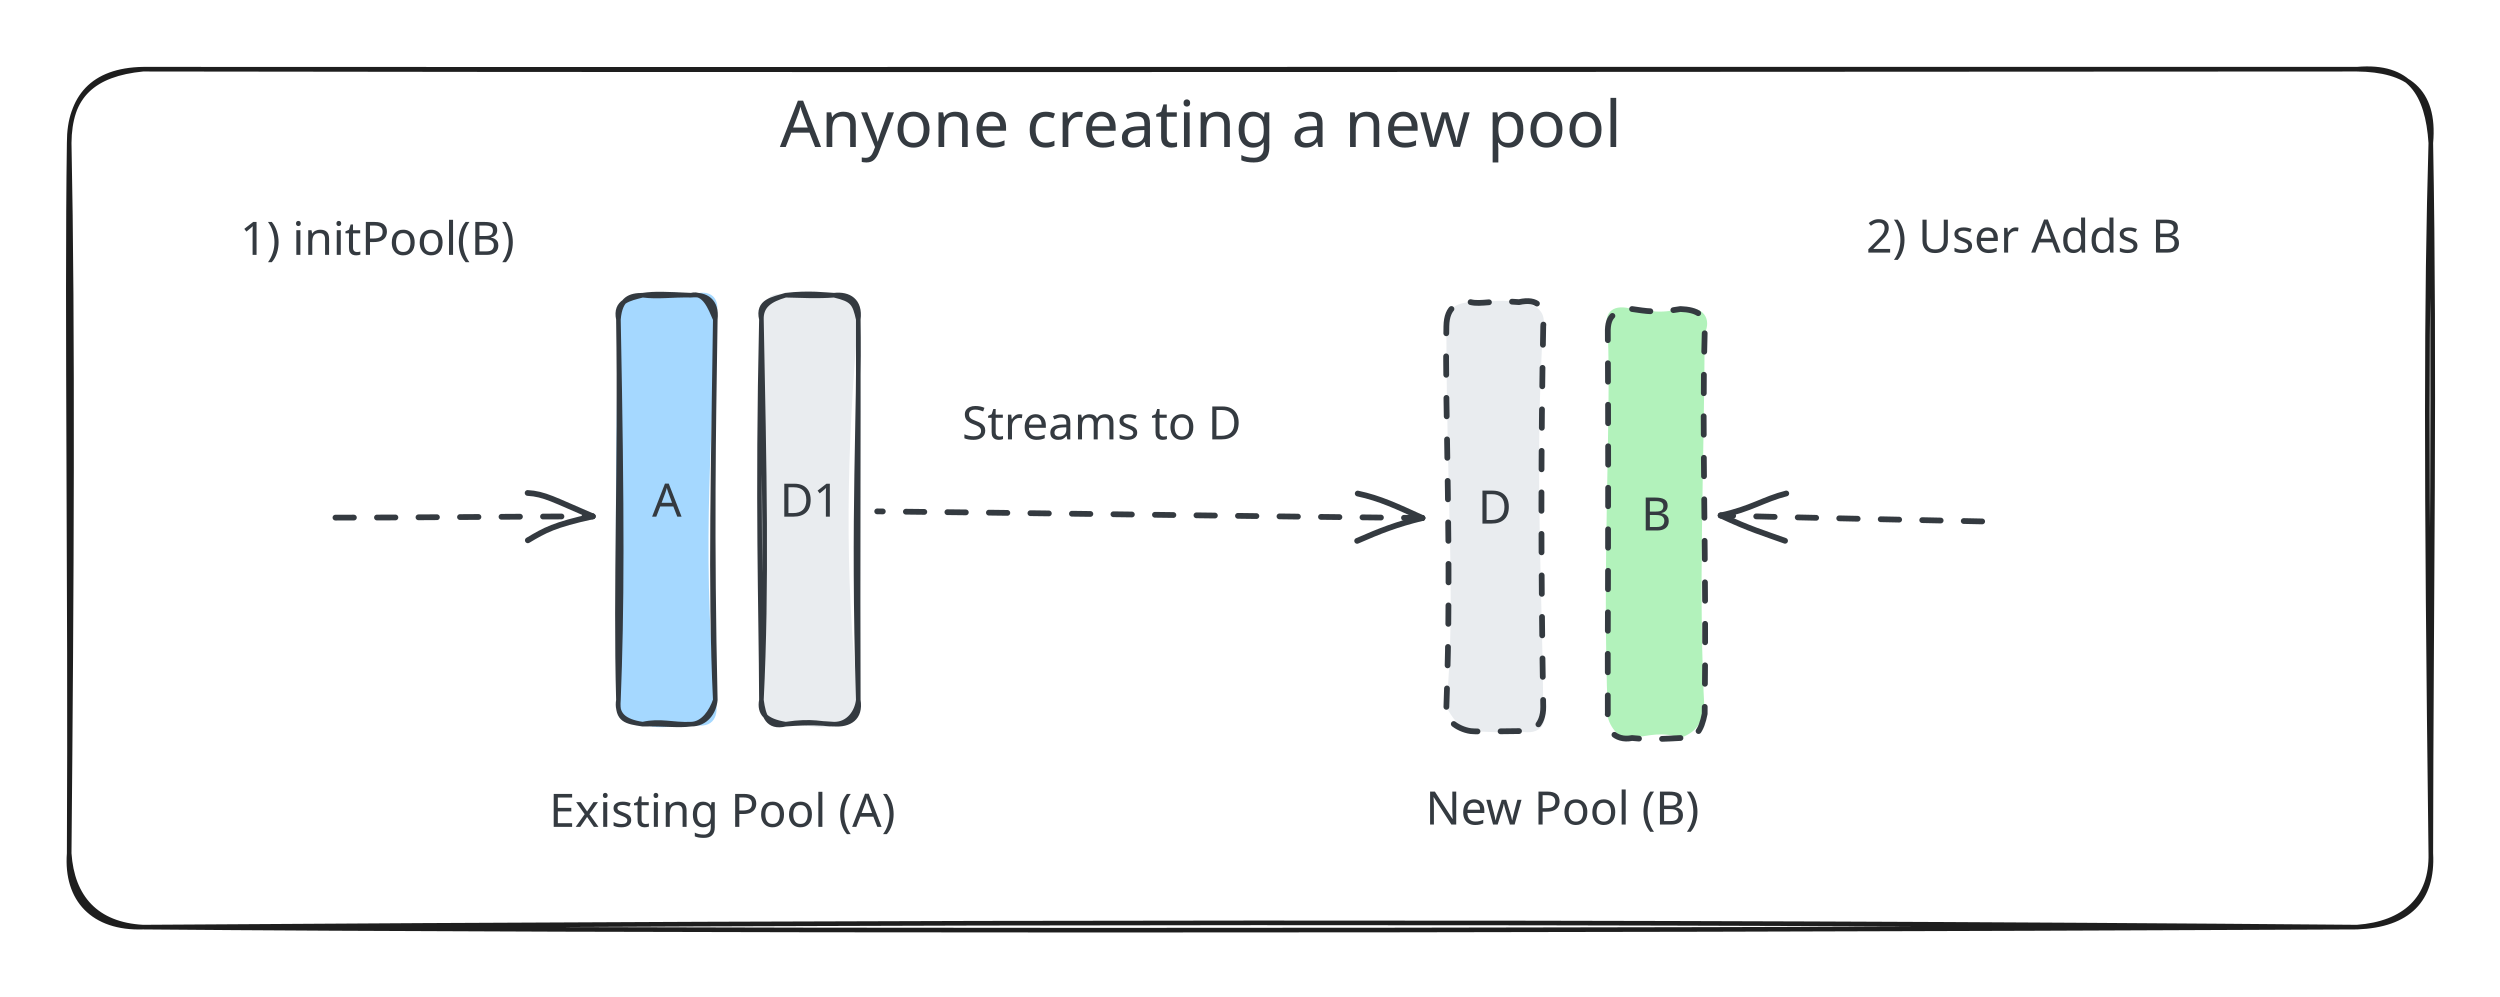
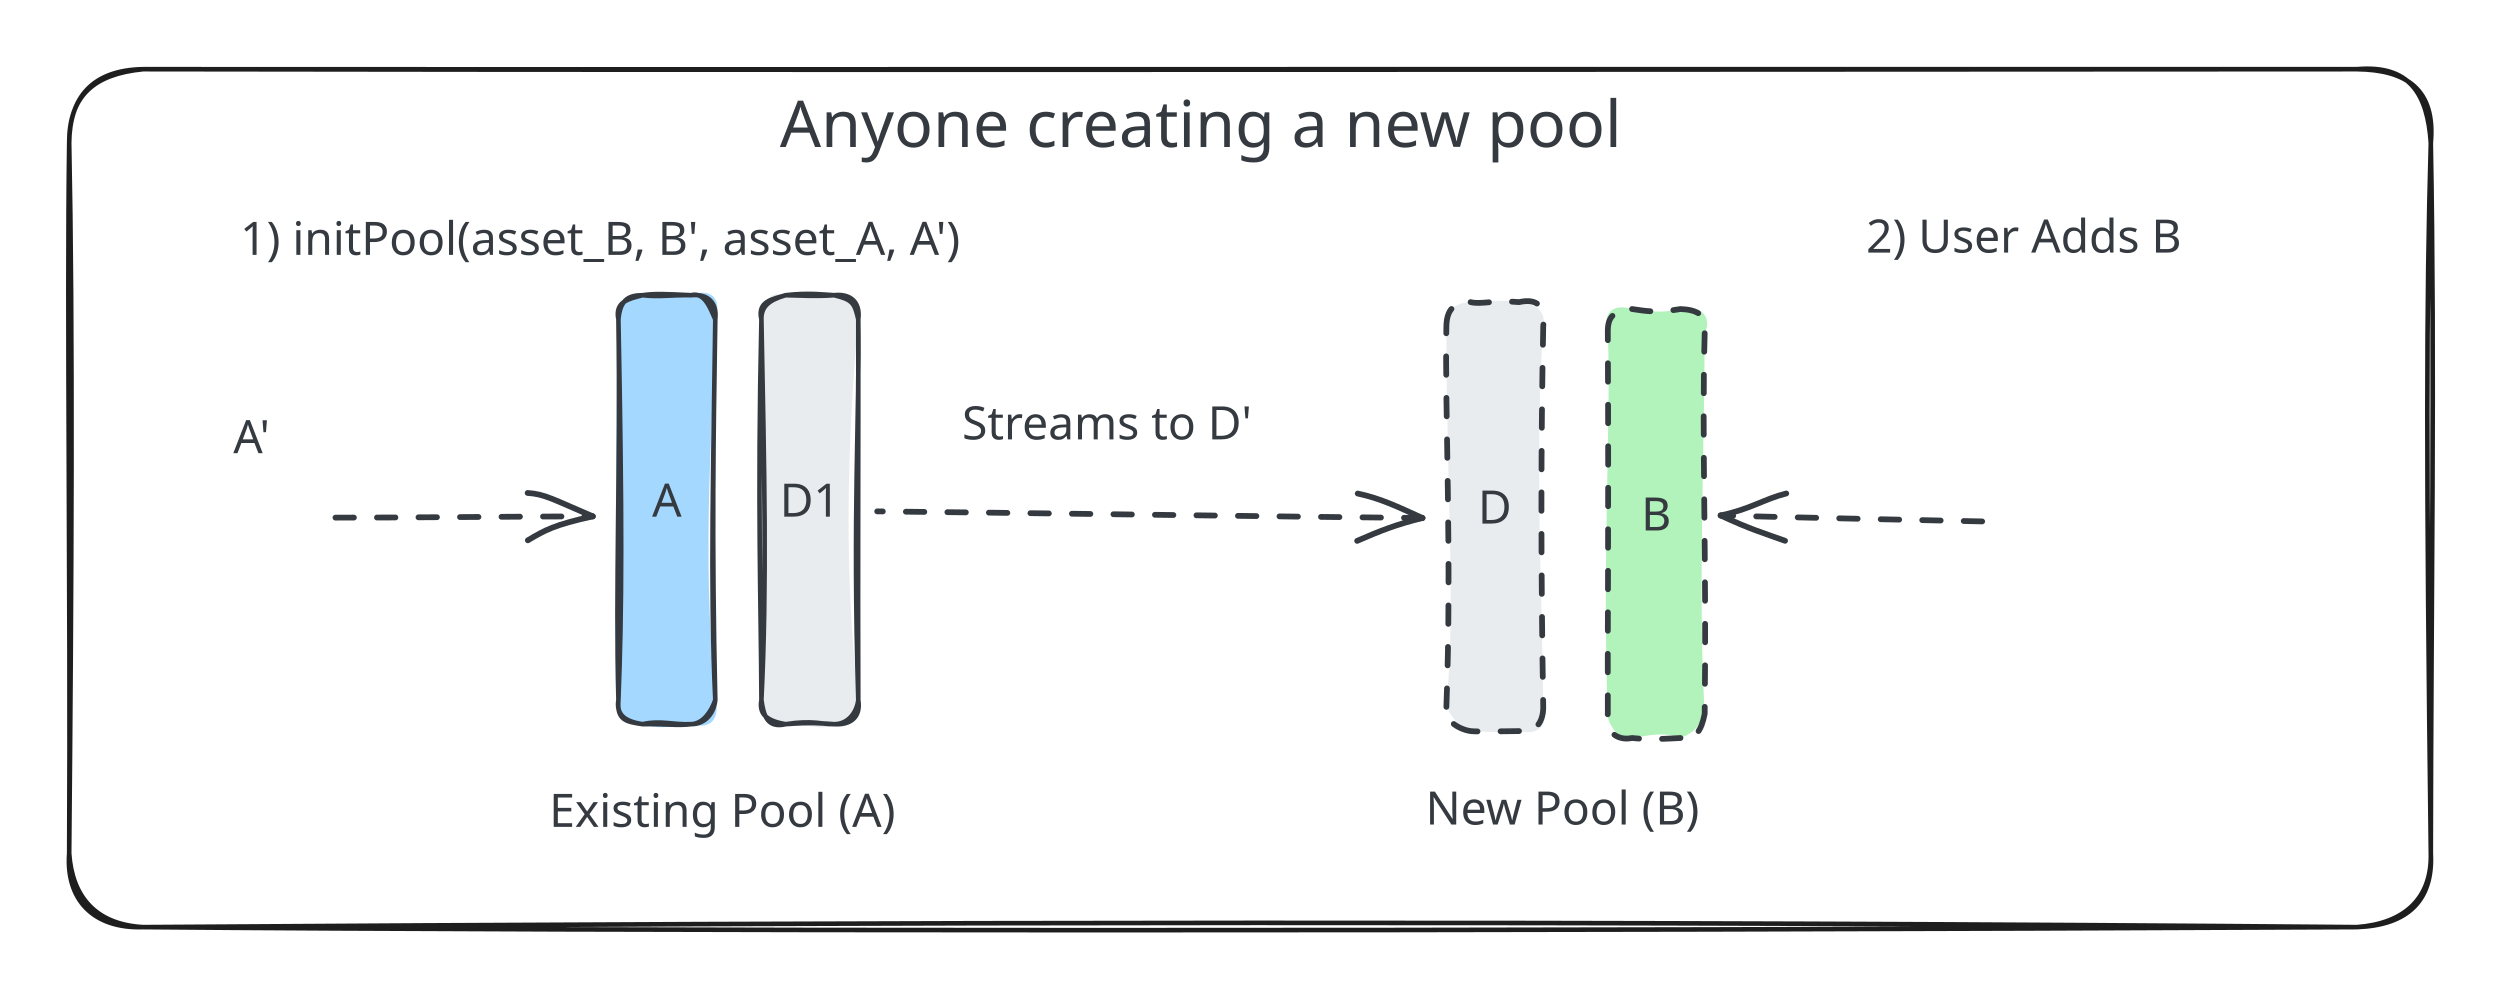
<svg xmlns="http://www.w3.org/2000/svg" version="1.1" viewBox="0 0 1084 432" width="2168" height="864">
  
-   eyJ2ZXJzaW9uIjoiMSIsImVuY29kaW5nIjoiYnN0cmluZyIsImNvbXByZXNzZWQiOnRydWUsImVuY29kZWQiOiJ4nN1ba1PiSFx1MDAxN/7ur6B4v+xUjWzfL/NNVEbG8a7j6NaWXHUwMDE1SIRISGJcdTAwMTJEZmv++9uJSjqBYEBQdp0pJd2d9OnOec5zzunDP1x1MDAxYpVKNVx1MDAxYflW9Uulaj22XHLHNlx1MDAwM2NY/Vx1MDAxY7c/WEFoe67qQsl16FxygnYyslx1MDAxYkV++OXPP1xy36917Kjleb1a2+s/3WY5Vt9yo1BccvxLXVcq/yS/tYlcdTAwMDKrXHUwMDFkXHUwMDE5bsexklx1MDAxYpKudC6IRL710HOTeaGAnGHJXHUwMDAxXHUwMDE4j7DDXHUwMDFkNV9kmar71nBCK+2Jm6qPo4aoNzvRZWOAgs394Oxud9hMp721XHUwMDFk5yxcdTAwMWE5iVihp1af9oVR4PWsS9uMui9boLVcdTAwMTfdXHUwMDE1eINO17XCePlw3Or5RtuORnGbJvzTXHUwMDFlfKmkLY/qisn0vvhcdTAwMGWCcW7ubc/xgnju/2GCXHJcdTAwMDLS2VtGu9dRXCK4ZjrGklbbuk3HXGafV0TSJXUtu9ONklx1MDAxZGbpXFxWsqtcdTAwMTBcdTAwMDKEMINcIpUynsFvmslcdTAwMWL+O93LwOhbzfhcdTAwMTZ34Dj6hrjm84a8aEKqXHUwMDBi+Lnld7qEePxuXod0PdJeb7hzXHUwMDE0XVxcw+29XrTl0zPM7jeNx/FSM0pnXHUwMDA0gTesjnt+f57+3JfhkfVcdTAwMThlXHUwMDFm9DTj6Kf0T8T1r1F4cmk2jdGuOLW+aY99/pRuy8A3jSf9hFx1MDAxY1x0XHUwMDBlpdJipcfjfsd2e/k9c7x2L1XpXHJN3lx0LGXk1GDEYVx1MDAxMYpcdTAwMTBcdTAwMDRcXEpGMCuNoumLXmtcdTAwMTRxXHUwMDAwa0RI9cM5hFCgXGamKMQ1ulx1MDAxMlQhWFx1MDAwM1xiqFx1MDAxZkK5MlaMT0FcdTAwMTmieZBxrl5cYuLa4IUxlumYXHUwMDAw0yy95IRINodeplJ5bnRm/0qUXHUwMDBiZFpcdTAwMWJG33ZGmZeYKKzawVx1MDAxZFjNtG05didW3GpbyWpcdTAwMDVcdTAwMTmdjmzFTONcdTAwMDF92zR17miriVxm27WCZlx1MDAxOZPvXHUwMDA1dsd2XHLnfIpcdTAwMWNqzdbe2Fx1MDAxNta099QyQivuTWzkTEA+2ZkpiERcdTAwMTDlW18gyaiiNVxiXHUwMDA0KY3Is1x1MDAwZf92XHUwMDE1/Dw6qaPG9o40u82edJeKSNNcYrvWUiFJQapdXHRcYpF8XHUwMDEzXHUwMDA0XHJqitspXHUwMDEwhDAlzJTZalx1MDAwMECJMFx1MDAxN0xcdTAwMDKmYJl6XHUwMDE5L0RcdTAwMDeQYFx1MDAwNNK0Y4k8h17nuZnQ5EJcdTAwMTN4XHUwMDBlaIaRXHUwMDExRHXbNW23k7/Fcs20R1x1MDAxM/nZgXtC0153/6wuvca3Y5da9SPfuN1t3GjEqGDeXHUwMDFlxPJvgpqyeUJSoIyZIJhcdTAwMDKsjepcdTAwMTh+ssVcdTAwMTPb4Fx1MDAxOGG07fX7dqRWfOzZbpRcdTAwMTczWcJWjKquZUxsu1qE3peHn1x1MDAxZj8x60aknyqpgiZcdTAwMTfjz39/njpaU6zkckKl0lx1MDAwN2zof+c2XHUwMDE1XHUwMDEwsXzr2Fx1MDAwN4ZcYlMp2Fx1MDAxY+w920laT1shearuq7RcdTAwMTVI20fNVkgp1Fx1MDAwZlx1MDAxMJxJpqxC6q298LUyXHUwMDE0gOsu1H/PVmiC6Vx1MDAxOFdWXHUwMDEyclx1MDAxMe9cdTAwMGZjSFx1MDAwMplcImJcZnKtKWNL3MNcdTAwMDbo2vde6J/f7Ll90udk97o6sdpcIrv0XCJFLIRcdTAwMDCQXHUwMDAzqUBHKFH/6YRcdTAwMTSySIjp7sEy7FJcdTAwMWXPOdOUuXmpdmlT0+LkelKB57RMsyN0UmydmCRcdTAwMDAzoLk6r1mn2Vx1MDAwNLOWsVx1MDAwNdOM0TJcIvRcIuNUMkJHgFNcdTAwMTWjM7iE6GHpXHUwMDEx+ulVeP/1XHUwMDBl0ltx6lxy7lx1MDAxYv79sH+9/aZcYr2MXHUwMDAzvMhzX4v8ncNcdTAwMWJvcH6284guXHUwMDA30eU9cVx1MDAwZbGP1zDyXHUwMDE3tFxinVxcYowpmlx1MDAwM5zT17ze4CS4RkhcdTAwMWOBXHUwMDAzylx1MDAxMVx1MDAwMjRcdTAwMDPV1Vx1MDAwNf7qwVx1MDAxMMb5XHUwMDA2ISilXHUwMDEyiFKBPySUQcjwh0b+gEklxVwiLsNCkf/Wilx1MDAwMv9XmCRcdTAwMWb4a2IsI+4vgiOSJN86ZkvOXHUwMDE4hkjQ8oC8OPjaXHUwMDA1wzrcdvExu4RcdTAwMDcjXueDNffloXLVMiDEckWBP2U1SVx1MDAxNVx1MDAwNFx1MDAxNapUXHUwMDE4KmApXGJiXHUwMDAyXHRBQH5cdTAwMWNcdTAwMDJcdTAwMTWBqy1cdTAwMDJE18eVXCJcdTAwMTB9qlxchFZQ2TLNsFIvgKNj3UYzwFx1MDAxOHl+XHUwMDExXHUwMDEyM3LnYVc090oxyFx1MDAwYjlcdTAwMTFcIlx1MDAxOadrXHQon3v7Zov+1o/hqLd5072+2zk4N1uQrTlcdTAwMDZcdMvyINHuWCpcdTAwMDRcdTAwMTGsXHS1oZBIilx1MDAxOcRaJDpcdTAwMGKCSFx1MDAxOUGqSOhDIUhcdTAwMTF/P1x1MDAxMoSfKrZrR8ee5/xR//S+XHUwMDEwLJp7XHUwMDE5XHUwMDEwnFx1MDAxOTlcdTAwMTKQb3yBoVx1MDAwNFx1MDAwNMbnXHUwMDFm5bNa/Pvx3Vx1MDAxNiWSNI4u+U146jWCw+/r7ZpiXHRqgiprwyDAXHUwMDE00mw6XFy55oWQhFb8byYko8BwQ99cYpSqT4ElQKl9XHUwMDFiXHUwMDAzUfc6X1x1MDAxMltcdTAwMTJcdTAwMDJcYlx1MDAxOFhJYqtEKFlcdTAwMDBQKlx1MDAwMOJIUj5cdTAwMGZHLkZcdTAwMTWi+JRcdTAwMDZcdTAwMTCE4Tzemn11fUAvXHUwMDFlvlx1MDAxZrTCntzb67m7XHUwMDAxW271wfKZgslsclx1MDAwM1x1MDAxM16olm9hXG7MZE1iKrlcdTAwMDI+XHUwMDA0XHUwMDEya1x1MDAxNJ0q6CRTUIBcdJNgXHTFXGJcdTAwMGKHS4hcdTAwMDEoXHUwMDE2yrDqTCEyrbPCJXfkuValXHUwMDFkWEZku52KUXGtYcVXxvt9WaOMXHUwMDFjpVx1MDAxOFx1MDAwNNHFXHUwMDE5RFx1MDAwZiXyXHUwMDE0QjDEQvfjX4Pn9Hz0esNTiuzBiH5cdTAwMDbxXHUwMDEx1UFYQMKlXFzJoem/rjhcYlwi55p9/Xlnhq2r+kB8t4ePe7dzpFxiXHUwMDExYJJcYjGPXHUwMDE3ulx1MDAxMMlBWFx1MDAxY1x1MDAwZlx0rNx3pKvZazCavuq19sTUXGJYS7J1MrZcdTAwMTiMZkvuKGSrylx1MDAxMtJcdTAwMWFLcpMxbpjkiE/CbDI+YoBcIkFcYlxcXHUwMDAyyt5cdTAwMTBcdTAwMWZBoXH0ysuDVpQkfMXmT1RcdTAwMDe9Y3RcdTAwMDS1c+ZcdTAwMWMqlbZcdTAwMDAmXGIrX/jKd3puc9+8fjCiXHUwMDFmXHUwMDA3zfZ9+1TywzXnNlxiaJ7c3pYobKFb1GotTm6Iq1x1MDAwMFOgj1xuhlx1MDAxNiOhg73DxmPzXFxu87pze9mQI7nrNstcdTAwMWWrreFxXVx1MDAxOdJkUovKVkWaoLAwPa574kTK8tmL6S9pzTmTw1x1MDAxYcdcdHtBXHQ4zp+syVVxJqlRnHA1U9E3XHUwMDA25ThcdTAwMTNcIlx1MDAwNJQrgz8yUoRKVvh+OcWiTP5bOfNcdTAwMTUuyXPmkpP6M1xualx1MDAwYvmSXHUwMDAzQbiyXGblk/qzXHLfmvIlQjm/XHUwMDE152dfVkXttOxhpsiI6OdXL24rx1gqY7F2XHUwMDE1tSg58WZS19N3q6idjaZKttqOxjlccmX5KGWQ4CkltXxiXHUwMDFi/k1cdTAwMTW1m5pmJdeTSpU+YkP/Oy97YzTDWFCCuYqvSlx1MDAxYovw5NfJ7qDlQ9M5kZdXbXbRtp01N1x1MDAxNjSX12VE5CZfkq1gODlcdTAwMDFUXHUwMDBlXHUwMDAyXCIoXHUwMDEzM85ia8ZcdTAwMDRFiH1cXIRcdTAwMWJXzipb9X5cdTAwMTHu7qNcdTAwMWQmidT4XHUwMDFjrvLH1jtcdTAwMWZcdTAwMDLOmH6VR/FKtVxucSghxPG3MErjUPSj1rmC31x1MDAxMdv3XHUwMDFmPFx1MDAwN4pcdTAwMDPGrDXHoeR5XHUwMDFjruZ8XHUwMDA1XCJWQ8qAqi1FiFIxpc59XHUwMDEyhpRQyLjEXHUwMDFmXG5DZVx04Pt9XHUwMDBm7dBcdTAwMWE+Q+C9j+Gnz7zSOlx1MDAxOFH83WpAXHUwMDA1Uvjj5Y9PfjS3SZPun5nOYOdo+9774W7C3pqjj+e+V0LEiupgMK+JXHUwMDE4fZDG31KQpUJWSVx1MDAwMVx1MDAwNET/XHUwMDFh4EekeVx1MDAwMVx1MDAwMvPkUt6GvrMosIx+WIm8SlHGd0Xomz7zXFzo23j2a6uG759Falx1MDAxZsdev3pxtvm8XHUwMDE5qVx1MDAxNNVcdTAwMDfbXHUwMDFh1meXbmw8ozqGj5VEPr83fv9cdTAwMWbkXGYt8SJ9
+   eyJ2ZXJzaW9uIjoiMSIsImVuY29kaW5nIjoiYnN0cmluZyIsImNvbXByZXNzZWQiOnRydWUsImVuY29kZWQiOiJ4nN1bbVfaylx1MDAxNv7ur2BxP/SctZQz7y/9XHUwMDA2KpW2ai22tt51liuSXGIpIYlJKNKz+t/vJFxumVx1MDAwNIJcdTAwMDFcdTAwMDE513YpmZlk9kz2s5+992z+2atUqtHYt6pvK1XroWM4tlx1MDAxOVx1MDAxOKPqftz+01xuQttzVVx1MDAxN0quQ29cdTAwMTh0kpG9KPLDt3/9Zfh+rWtHt57Xr3W8weNtlmNcciw3XG7VwP+q60rln+S3NlFgdVwiw+06VnJD0pXOXHUwMDA1kci3nnluMi9cdTAwMTSQMyw5XHUwMDAw01x1MDAxMXZ4pOaLLFN131x1MDAxOU5opT1xU/Vh3Fx1MDAxNI1WN7pqXHUwMDBlUXDwIWj/OFx1MDAxZbXSae9sx2lHYydcdTAwMTEr9NTq074wXG68vnVlm1Fvslx1MDAwNVp70V2BN+z2XFwrjJdcdTAwMGanrZ5vdOxoXHUwMDFjt2nCP+7B20ra8qCumEzvi+8gXHUwMDE45+Y+9Fx1MDAxYy+I5/5cdTAwMGYm2CAgnf3W6PS7Slx1MDAwNNdMx1jS6lh36ZjR04pIuqSeZXd7UbLDLJ3LSnZcdTAwMTVCgFx1MDAxMGZQpFLGM/gtM3nDf6d7XHUwMDE5XHUwMDE4XHUwMDAzq1x1MDAxNd/iXHUwMDBlXHUwMDFkR99cdTAwMTDXfNqQiSakuoCfWn6nS4jHXHUwMDFm53VI1yPt9YZH59GXa3h40o/qPm1jdn9gPEyXmlE6I1xivFF12vN7f/5zJ8Mj6yHKPuhxxvE36V+I61/j8OLKbFx1MDAxOeNj8dl6rz326VO6LUPfNFx1MDAxZfVcdTAwMTNyJDiUSouVXHUwMDFlT/tcdTAwMWTb7ef3zPE6/VSl9zR5Z7CUkVODXHUwMDExh0UoQlx1MDAxMHApXHUwMDE5waw0iuYveqdRxFx1MDAwMaxcdTAwMTEh1Vx1MDAwZudcdTAwMTBCgTKYolx1MDAxMNfoRlCFYFxyIKB+XGLlylgxPlx1MDAwN2WI5kHGuXohiGuDV8ZYpmNcdTAwMDZMi/SSXHUwMDEzXCLZXHUwMDEyeplK5blR2/6VKFx1MDAxN8i0No2B7YwzLzFRWLWDR7Caaas7djdW3GpHyWpcdTAwMDVcdTAwMTmdjmzFTNNcdTAwMDFcdTAwMDPbNHXu6KiJXGbbtYJWXHUwMDE5k+9cdTAwMDV213Zccudyjlx1MDAxY2rN1snUXHUwMDE21rT3dGuEVtyb2MiFgHy0M3NcdTAwMTCJIMq3TiDJqKI1XGJcdTAwMDQpjch2l7//XHUwMDFlfDu/aKDm4ZE0e62+dNeKSNNcYnvWWiFJQapdXHRcYpF8XHUwMDExXHUwMDA0XHJqirs5XHUwMDEwhDAlzJTZalx1MDAwMECJMFx1MDAxN0xcdTAwMDKmYJl6XHUwMDE5XHUwMDEzolx1MDAwM0gwXHUwMDAyadqxRp5Dz/PcQmhyoVx0vFx1MDAwNDTDyFxioobtmrbbzd9iuWbao4n85MA9oumk96HdkF7z/SeXWo1z37g7bt5oxKhg3lx1MDAxOcbyXHUwMDFmgJqyeUJSoIyZIJhcdTAwMDKsjepcdTAwMWF+ssUz2+BcdTAwMThhdOhcclx1MDAwNnakVvzJs90oL2ayhHqMqp5lzGy7WoTel4efXHUwMDFmPzHrRqSfKqmCJlx1MDAxN9PPf+/PXHUwMDFkrSlWcjmjUulcdTAwMDP29L9Lm1xuiFi+depcdTAwMDNDhKlcdTAwMTRsXHT2Xuwk7aatkDxV903aXG6k7aNmK6RcdTAwMTTqXHUwMDA3XGLOJFNWIfXWJnytXGZcdTAwMDXgulx1MDAwYvX/Zys0wXSMKytcdLmI94cxJIFMXHUwMDExMVx1MDAwNbnWlLEl7llcdTAwMTP07Hsv9C9vTtxcdTAwMDFcdTAwMTlwcnxdnVltkV2aSFx1MDAxMVx1MDAwYiFcdTAwMDDkQCrQXHUwMDExStR/OiOFLFx1MDAxMmK+e7BcdTAwMGW7lMdzzjRlbl6rXTrQtDi5nlXgJS3T4lxinVx1MDAxNFsnJlx0wFxmaK7Oc9ZpMcHsZGzBNGO0jlxivcg4lYzQXHUwMDEx4FTF6FxmriF6WHuE/vl7eP/uXHUwMDA3pHfisze8b/r3o8H14YtcIvQyXHUwMDBl8CrPfS7yd85uvOFl++hcdTAwMDFdXHKjq3vinGFcdTAwMWbvYOQvaFx1MDAxMTq5xFx1MDAxOFO0XHUwMDA0OOevebfBSXCNkDhcdTAwMDJcdTAwMDeUI1x1MDAwNGhcdTAwMDaqm1x1MDAwYvzVgyGM81xyQlBKJVx1MDAxMKVcdTAwMDJ/SCiDkOFXjfxcdTAwMDGTSopVXFyGlVwi//qGXHUwMDAy/2eYJFx1MDAxZvhrYqwj7i+CI5Ik3zplS85cdTAwMTiGSNDygPxy+q5cdTAwMDdGXHJ46OJP7Fxuno55g1x1MDAwZnfcl4fKVcuAXHUwMDEwy1xyXHUwMDA1/pTVJFVcdTAwMTBUqFJhqIClIIhcdCRcdTAwMDRcdTAwMDH5elxiVFx1MDAwNK62XGJcdTAwMTBdXHUwMDFmN4pA9GflS2hcdTAwMDWVummGlUZcdTAwMDFcdTAwMWNcdTAwMWTrLlpcdTAwMDDGyPOLkJiRO1x1MDAwZruiuTeLweIzJUlcdTAwMTFT+18+nH5vi0H962jcP7jpXf84Or00byHbcVxiXHUwMDEylqVBot2xTlx1MDAwNGLGaijmQM4lkkzwdNpFXGJEylx1MDAwNlLFQa+HQI5cdTAwMDUkcKWweSVcdTAwMDTCPyu2a0efPM/5w1xiQyu6aexXXHUwMDFhb/Yrj1x1MDAxN/X9Sv3Nn9tcdTAwMDXmklwirVx1MDAwM69cdTAwMGLDTFx1MDAwMvKNXHUwMDEzzEpAYHxYUlx1MDAxZbP846dcdTAwMWZ1SiRpnl/xm/Cz11xmzj7utlx1MDAxZoslqFx0qrxYXHUwMDA2XHUwMDAxppBmc+fKjy9cdTAwMDQwtOJ/XHUwMDBiXHUwMDAxXHUwMDFjXHUwMDA1hlx1MDAxYvpGoIAxh0ZcdTAwMDFKqWhcblvdRZ1kwSRcdTAwMDRcdTAwMTAwsJEsWIm4s1x1MDAwMM5UXHUwMDAwxJGkfFx1MDAxOUJdjVdE8ZFcdTAwMGUgXGLDZVxcO/v79Sn98vPj6W3Ylycnffc4YOstVVg/rzCZzYRgwlx1MDAwYtXyZbxcImtcdTAwMTJTyVx1MDAxNfAhkHhcdTAwMWWv4FleoVx1MDAwMFx1MDAxMybBXHUwMDFhKlx1MDAxN1aOrZRzXHUwMDAxxYt5RWRaXHUwMDE3xVbu2HOtSiewjMh2u1x1MDAxNaPiWqOKr2z6dsmkjFx1MDAxY6VcdTAwMThcdTAwMDTR1Vx1MDAxOUSPO/JcdTAwMTRCMMRCd/qfg+f85PVuw1OK7CmKfmDxXHUwMDFhpUSxk8Wl3MhcdOu/rpJcYlwi55q9+/bDXGZvvzeG4qM9eji5W1win4hcdTAwMDCTRIhl8jYrkVx1MDAxY4SFXHRFKDBcdTAwMDJcdTAwMDDpavZcdTAwMWOM5q96pz0xNVx1MDAwMtaS1J6MLVx1MDAwNqPZ+jxcbtmmUoq0xpJEZoxcdTAwMWImVZRSJppigFwiQfRg5jXyXHUwMDE5UI/9Nl5LtKGM4jM2f6aUaIvRXHUwMDEx1Fx1MDAwZaVzqFTaXHUwMDAymCCsfJUsP+q7rVx1MDAwZub1TyP6etrq3Hc+S36249xcdTAwMDZcdTAwMDHNk9vLsoq36Fx1MDAwZd3erk5uiKtcdTAwMDBToNdcboZWI6HTk7PmQ+tSXHUwMDFl8oZzd9WUY3nstsqewe3g2V5cdTAwMTnSZFKLyjZFmqAw41x1MDAxOFx1MDAxN0lxXCJl+ezF/Je045zJYY3jhL2gXHUwMDA0XHUwMDFj54/h5KY4k9QoTriaqehcdTAwMWKDcpxcdFx1MDAxMVx1MDAwMsqVwa9cdTAwMTkpQiUr3N4pXFxR2v+lnPlcZpfkOXPNJ1x1MDAwMFx1MDAwYqpvXHUwMDBi+ZJcdTAwMDNBuLJcZuWrb1x1MDAxN1x1MDAxYr5cdTAwMWTlS4RyfivOz76u8tt52cNMRVx1MDAxMtFcdTAwMGa7Jm4rx1gqY7Fz5bcoOVx1MDAxZWdS19Otld8uRlMlW5pH45yGsnyUMkjwnPpbPrNccv+m8ttcdTAwMDNNs5LrWaVKXHUwMDFmsaf/XZa9MVpgLCjBXFzFV6WNhWlfXHUwMDFlR+5HP7i4a1x1MDAxZqP7zrV9clx1MDAxZuy4saC5vC4jXCI3+ZpsXHUwMDA1wzVcdTAwMTF/XYZjRFx1MDAxMCx5XkgxRURI+LrnhVigtOxv02x9/GCHSVwiNT6eq/xR3/LZ4ILpN3lur1SrXHUwMDEwh1x1MDAxMkJcdTAwMWN/ZaM0XHUwMDBlxSC6vfzeYefsg//Tc6A4ZczacVx1MDAxY0qex+FmzlcgYjWkXGao2lKEKFx1MDAxNXOK4ufAkFDIuMSvl2hSTjNcdTAwMTNcdTAwMTRu70trZ9boXHRcdTAwMDKNLSNw/sxcdTAwMWItmlx1MDAxMTLfmuZ9XHUwMDE18CRcdTAwMDK8fFxm+7V1SFr0Q9t0hkfnh/feV/dcdTAwMDD2d1x1MDAxY3089yVcdTAwMTRcIjZTNaOctVx1MDAxYWSx76v2VEjduVhcdTAwMDA/SVx1MDAwMVx1MDAwNET/0uArsKBcdTAwMDRcdTAwMDJvr2qmXHUwMDFkXHUwMDA1ljFcYiuRVzl6s138XHUwMDE1TL1R9mPFXHUwMDAwpFxiQEbFXHUwMDEyMWt48evieHjrQ9O5kFeKXHUwMDA3v3RsZ8dcdTAwMDFIWPZr20S87PyyXHUwMDEwgOKpZJxiXHUwMDAyKGewXFzSiCnyQYi94kGLckM5o9s7aKlvXHUwMDE5dfVVobb3XHUwMDE0RVZcct9vR2rPqpNcdTAwMThbvSTbfFp4Onf1p22NXHUwMDFhi1x1MDAwYqX2niBcdTAwMWNjxUryXGa/937/XHUwMDBmrFx1MDAxMFx1MDAxNzkifQ==
  <defs>
    <style class="style-fonts">
      @font-face {
        font-family: "Virgil";
        src: url("https://unpkg.com/@excalidraw/excalidraw@undefined/dist/excalidraw-assets/Virgil.woff2");
      }
      @font-face {
        font-family: "Cascadia";
        src: url("https://unpkg.com/@excalidraw/excalidraw@undefined/dist/excalidraw-assets/Cascadia.woff2");
      }
      @font-face {
        font-family: "Assistant";
        src: url("https://unpkg.com/@excalidraw/excalidraw@undefined/dist/excalidraw-assets/Assistant-Regular.woff2");
      }
    </style>
  </defs>
  <rect x="0" y="0" width="1084" height="432" fill="transparent" />
  <g stroke-linecap="round" transform="translate(330.15 128) rotate(0 21 93)">
    <path d="M10.5 0 C17.59 -0.11, 24.82 2, 31.5 0 C36.87 -1.36, 42.49 1.94, 42 10.5 C36.98 65.31, 35.86 122.44, 42 175.5 C44.18 181.04, 34.94 188.59, 31.5 186 C27.11 189.54, 18.05 185.19, 10.5 186 C1.64 187.6, 0.54 184.63, 0 175.5 C-1.86 125.59, 1.72 73.46, 0 10.5 C0.9 0.92, 4.62 -1.68, 10.5 0" stroke="none" stroke-width="0" fill="#e9ecef" />
    <path d="M10.5 0 C20.74 -1.21, 27.96 -0.15, 31.5 0 M10.5 0 C17.02 0.15, 24.39 0.56, 31.5 0 M31.5 0 C39.53 1.92, 40.41 3.4, 42 10.5 M31.5 0 C37.87 -0.76, 43.07 2.35, 42 10.5 M42 10.5 C42.67 52.27, 39.48 93.21, 42 175.5 M42 10.5 C42.1 63.55, 41.79 116.44, 42 175.5 M42 175.5 C43.27 183.5, 38.04 186.44, 31.5 186 M42 175.5 C41.45 180.57, 37.82 186.06, 31.5 186 M31.5 186 C26.68 186.16, 22.35 184.16, 10.5 186 M31.5 186 C25.9 185.65, 21.89 185.15, 10.5 186 M10.5 186 C2.68 187.85, 0.95 182.49, 0 175.5 M10.5 186 C1.91 184.57, -1.07 181.34, 0 175.5 M0 175.5 C2.44 125.82, 1.27 76.02, 0 10.5 M0 175.5 C-0.17 133.1, -1.8 92.22, 0 10.5 M0 10.5 C-0.17 4.69, 3.6 2, 10.5 0 M0 10.5 C-1.92 2.46, 5.09 1.73, 10.5 0" stroke="#343a40" stroke-width="2" fill="none" />
  </g>
  <g transform="translate(340.64 208.5) rotate(0 10.51 12.5)">
    <text x="10.51" y="0" font-family="Virgil, Segoe UI Emoji" font-size="20px" fill="#343a40" text-anchor="middle" style="white-space: pre;" direction="ltr" dominant-baseline="text-before-edge">D1</text>
  </g>
  <g stroke-linecap="round">
    <g transform="translate(145.15 224) rotate(0 56.5 0.5009619)">
      <path d="M0.3 0.44 C19.07 0.53, 93.26 -0.13, 111.86 -0.11" stroke="#343a40" stroke-width="2.5" fill="none" stroke-dasharray="8 10" />
    </g>
    <g transform="translate(145.15 224) rotate(0 56.5 0.5009619)">
      <path d="M83.72 10.28 C91.12 5.87, 95.14 3.57, 111.86 -0.11" stroke="#343a40" stroke-width="2.5" fill="none" />
    </g>
    <g transform="translate(145.15 224) rotate(0 56.5 0.5009619)">
      <path d="M83.63 -10.25 C90.94 -9.83, 94.98 -7.32, 111.86 -0.11" stroke="#343a40" stroke-width="2.5" fill="none" />
    </g>
  </g>
  <mask />
  <g stroke-linecap="round">
    <g transform="translate(617.15 224) rotate(0 -118 -0.999444)">
      <path d="M-0.38 0.61 C-39.87 0.31, -197.41 -1.93, -236.8 -2.27" stroke="#343a40" stroke-width="2.5" fill="none" stroke-dasharray="8 10" />
    </g>
    <g transform="translate(617.15 224) rotate(0 -118 -0.999444)">
      <path d="M-28.69 10.52 C-18.82 6.19, -11.46 3.3, -0.38 0.61" stroke="#343a40" stroke-width="2.5" fill="none" />
    </g>
    <g transform="translate(617.15 224) rotate(0 -118 -0.999444)">
      <path d="M-28.44 -10 C-18.72 -7.93, -11.45 -4.43, -0.38 0.61" stroke="#343a40" stroke-width="2.5" fill="none" />
    </g>
  </g>
  <mask />
  <g stroke-linecap="round" transform="translate(268.15 128) rotate(0 21 93)">
    <path d="M10.5 0 C15.27 -1.6, 23.79 -1.8, 31.5 0 C39.8 -3.37, 45.12 1.26, 42 10.5 C41.41 55.59, 35.67 106.19, 42 175.5 C43.69 181.28, 41.96 188.89, 31.5 186 C21.49 187.47, 15.73 188.01, 10.5 186 C3.59 187.58, 0.34 181.94, 0 175.5 C-1.6 123.5, -1.38 74.98, 0 10.5 C-2.48 3.82, 4.22 1.53, 10.5 0" stroke="none" stroke-width="0" fill="#a5d8ff" />
    <path d="M10.5 0 C16.1 -0.78, 20.13 -0.52, 31.5 0 M10.5 0 C17.48 0.86, 22.62 -0.15, 31.5 0 M31.5 0 C37.95 -0.66, 42.93 2.5, 42 10.5 M31.5 0 C37.28 -1.58, 39.86 5.57, 42 10.5 M42 10.5 C41.3 69.41, 39.6 125.8, 42 175.5 M42 10.5 C41.27 58.16, 40.4 105.04, 42 175.5 M42 175.5 C41.52 180.82, 37.91 186.05, 31.5 186 M42 175.5 C40.27 180.58, 36.66 185.88, 31.5 186 M31.5 186 C23.43 186.35, 18.31 184.22, 10.5 186 M31.5 186 C25.55 186.75, 20.89 185.82, 10.5 186 M10.5 186 C2.12 184.76, -0.93 181.49, 0 175.5 M10.5 186 C3.54 184.93, -0.76 184.43, 0 175.5 M0 175.5 C-1.35 125.85, 0.98 75.52, 0 10.5 M0 175.5 C1.54 136.35, 1.67 97.01, 0 10.5 M0 10.5 C-1.67 2.59, 4.88 1.5, 10.5 0 M0 10.5 C0.77 1.24, 5.17 0.06, 10.5 0" stroke="#343a40" stroke-width="2" fill="none" />
  </g>
  <g transform="translate(282.59 208.5) rotate(0 6.56 12.5)">
    <text x="6.56" y="0" font-family="Virgil, Segoe UI Emoji" font-size="20px" fill="#343a40" text-anchor="middle" style="white-space: pre;" direction="ltr" dominant-baseline="text-before-edge">A</text>
  </g>
  <g transform="translate(809.15 94) rotate(0 78.48 12.5)">
    <text x="0" y="0" font-family="Virgil, Segoe UI Emoji" font-size="20px" fill="#343a40" text-anchor="start" style="white-space: pre;" direction="ltr" dominant-baseline="text-before-edge">2) User Adds B</text>
  </g>
-   <g transform="translate(104.15 95) rotate(0 60.91001 12.5)">
-     <text x="0" y="0" font-family="Virgil, Segoe UI Emoji" font-size="20px" fill="#343a40" text-anchor="start" style="white-space: pre;" direction="ltr" dominant-baseline="text-before-edge">1) initPool(B)</text>
+   <g transform="translate(104.15 95) rotate(0 183.15 12.5)">
+     <text x="0" y="0" font-family="Virgil, Segoe UI Emoji" font-size="20px" fill="#343a40" text-anchor="start" style="white-space: pre;" direction="ltr" dominant-baseline="text-before-edge">1) initPool(asset_B, B', asset_A, A')</text>
  </g>
  <g stroke-linecap="round" transform="translate(30 30) rotate(0 512 186)">
    <path d="M32 0 C279.38 0.17, 525.76 -0.1, 992 0 M32 0 C239.77 0.36, 446.57 0.33, 992 0 M992 0 C1014.85 -1.98, 1022.57 10.67, 1024 32 M992 0 C1013.57 0.26, 1026.12 8.81, 1024 32 M1024 32 C1025.83 130.75, 1024.14 228.13, 1024 340 M1024 32 C1022.03 101.03, 1021.92 171.33, 1024 340 M1024 340 C1025.12 360.19, 1014.27 371.18, 992 372 M1024 340 C1024.51 359.52, 1012.63 370.46, 992 372 M992 372 C673.48 369.27, 356.78 369.8, 32 372 M992 372 C612.07 373.82, 231.85 373.72, 32 372 M32 372 C10.45 372.72, -1.5 360.09, 0 340 M32 372 C11.77 370.88, 1.26 359.12, 0 340 M0 340 C0.6 222.39, -1.08 106.75, 0 32 M0 340 C1.06 225.66, 1.64 111.43, 0 32 M0 32 C0.15 12.23, 10.05 0.41, 32 0 M0 32 C-0.04 11.56, 10.59 2.12, 32 0" stroke="#1e1e1e" stroke-width="2" fill="none" />
  </g>
  <g transform="translate(338.15 42) rotate(0 184.968 17.5)">
    <text x="0" y="0" font-family="Virgil, Segoe UI Emoji" font-size="28px" fill="#343a40" text-anchor="start" style="white-space: pre;" direction="ltr" dominant-baseline="text-before-edge">Anyone creating a new pool</text>
  </g>
  <g stroke-linecap="round" transform="translate(627.15 131) rotate(0 21 93)">
    <path d="M10.5 0 C17.29 0.48, 20.87 -1.49, 31.5 0 C41.48 0.86, 42.95 6.26, 42 10.5 C38.13 68.15, 41.72 129.75, 42 175.5 C44.2 181.88, 41.32 188.43, 31.5 186 C29.06 187.1, 21.18 186.47, 10.5 186 C5.36 184.25, 2.43 180.15, 0 175.5 C4.17 129.23, 0.09 88.49, 0 10.5 C-0.68 2.66, 4.63 0.34, 10.5 0" stroke="none" stroke-width="0" fill="#e9ecef" />
    <path d="M10.5 0 C14.94 1.16, 20.66 -1.01, 31.5 0 M31.5 0 C39.45 -1.75, 42.98 1.71, 42 10.5 M42 10.5 C41.01 60.26, 40.91 112.98, 42 175.5 M42 175.5 C42.09 183.49, 36.96 187.54, 31.5 186 M31.5 186 C24.42 186.01, 14.22 186.38, 10.5 186 M10.5 186 C4.81 185.16, -1.63 180.63, 0 175.5 M0 175.5 C2.44 110.77, -0.74 46.74, 0 10.5 M0 10.5 C0.15 1.59, 4.97 0.12, 10.5 0" stroke="#343a40" stroke-width="2.5" fill="none" stroke-dasharray="8 10" />
  </g>
  <g transform="translate(640.35 211.5) rotate(0 7.8 12.5)">
    <text x="7.8" y="0" font-family="Virgil, Segoe UI Emoji" font-size="20px" fill="#343a40" text-anchor="middle" style="white-space: pre;" direction="ltr" dominant-baseline="text-before-edge">D</text>
  </g>
  <g stroke-linecap="round" transform="translate(697.15 134) rotate(0 21 93)">
    <path d="M10.5 0 C16.26 -0.46, 19.17 2.74, 31.5 0 C42.07 -2.05, 44.92 4.85, 42 10.5 C41.81 68.34, 39.08 123.45, 42 175.5 C39.29 179.9, 39.12 183.02, 31.5 186 C23.67 183.11, 18.24 184.91, 10.5 186 C5.53 188.5, -0.68 179.09, 0 175.5 C-2.54 110.76, 1.52 46.33, 0 10.5 C-2.52 0.23, 3.32 -2.16, 10.5 0" stroke="none" stroke-width="0" fill="#b2f2bb" />
    <path d="M10.5 0 C16.53 0.84, 20.79 1.86, 31.5 0 M31.5 0 C38.56 0.26, 43.65 2.57, 42 10.5 M42 10.5 C40.67 57.43, 42.88 108.05, 42 175.5 M42 175.5 C40.61 182.63, 37.98 187.31, 31.5 186 M31.5 186 C25.64 186.26, 19.08 186.91, 10.5 186 M10.5 186 C3.15 187.56, -1.9 181.76, 0 175.5 M0 175.5 C-0.19 139.22, 0.43 103.49, 0 10.5 M0 10.5 C-0.24 2.17, 3.38 1.01, 10.5 0" stroke="#343a40" stroke-width="2.5" fill="none" stroke-dasharray="8 10" />
  </g>
  <g transform="translate(710.88 214.5) rotate(0 7.27 12.5)">
    <text x="7.27" y="0" font-family="Virgil, Segoe UI Emoji" font-size="20px" fill="#343a40" text-anchor="middle" style="white-space: pre;" direction="ltr" dominant-baseline="text-before-edge">B</text>
  </g>
  <g stroke-linecap="round">
    <g transform="translate(860.15 227) rotate(0 -57 -1.999444)">
      <path d="M-0.68 -0.91 C-19.66 -1.34, -95.33 -2.88, -114.07 -3.5" stroke="#343a40" stroke-width="2.5" fill="none" stroke-dasharray="8 10" />
    </g>
    <g transform="translate(860.15 227) rotate(0 -57 -1.999444)">
      <path d="M-85.62 -13.03 C-95.27 -10.61, -100.99 -6.29, -114.07 -3.5" stroke="#343a40" stroke-width="2.5" fill="none" />
    </g>
    <g transform="translate(860.15 227) rotate(0 -57 -1.999444)">
      <path d="M-86.15 7.49 C-95.5 4.1, -101.07 2.59, -114.07 -3.5" stroke="#343a40" stroke-width="2.5" fill="none" />
    </g>
  </g>
  <mask />
  <g transform="translate(238.15 343) rotate(0 81.91 12.5)">
    <text x="0" y="0" font-family="Virgil, Segoe UI Emoji" font-size="20px" fill="#343a40" text-anchor="start" style="white-space: pre;" direction="ltr" dominant-baseline="text-before-edge">Existing Pool (A)</text>
  </g>
  <g transform="translate(618.15 342) rotate(0 63.12001 12.5)">
    <text x="0" y="0" font-family="Virgil, Segoe UI Emoji" font-size="20px" fill="#343a40" text-anchor="start" style="white-space: pre;" direction="ltr" dominant-baseline="text-before-edge">New Pool (B)</text>
  </g>
-   <g transform="translate(417.15 175) rotate(0 68.92001 12.5)">
-     <text x="0" y="0" font-family="Virgil, Segoe UI Emoji" font-size="20px" fill="#343a40" text-anchor="start" style="white-space: pre;" direction="ltr" dominant-baseline="text-before-edge">Streams to D</text>
+   <g transform="translate(417.15 175) rotate(0 71.58001 12.5)">
+     <text x="0" y="0" font-family="Virgil, Segoe UI Emoji" font-size="20px" fill="#343a40" text-anchor="start" style="white-space: pre;" direction="ltr" dominant-baseline="text-before-edge">Streams to D'</text>
+   </g>
+   <g transform="translate(101.15 181) rotate(0 9.22 12.5)">
+     <text x="0" y="0" font-family="Virgil, Segoe UI Emoji" font-size="20px" fill="#343a40" text-anchor="start" style="white-space: pre;" direction="ltr" dominant-baseline="text-before-edge">A'</text>
  </g>
</svg>
